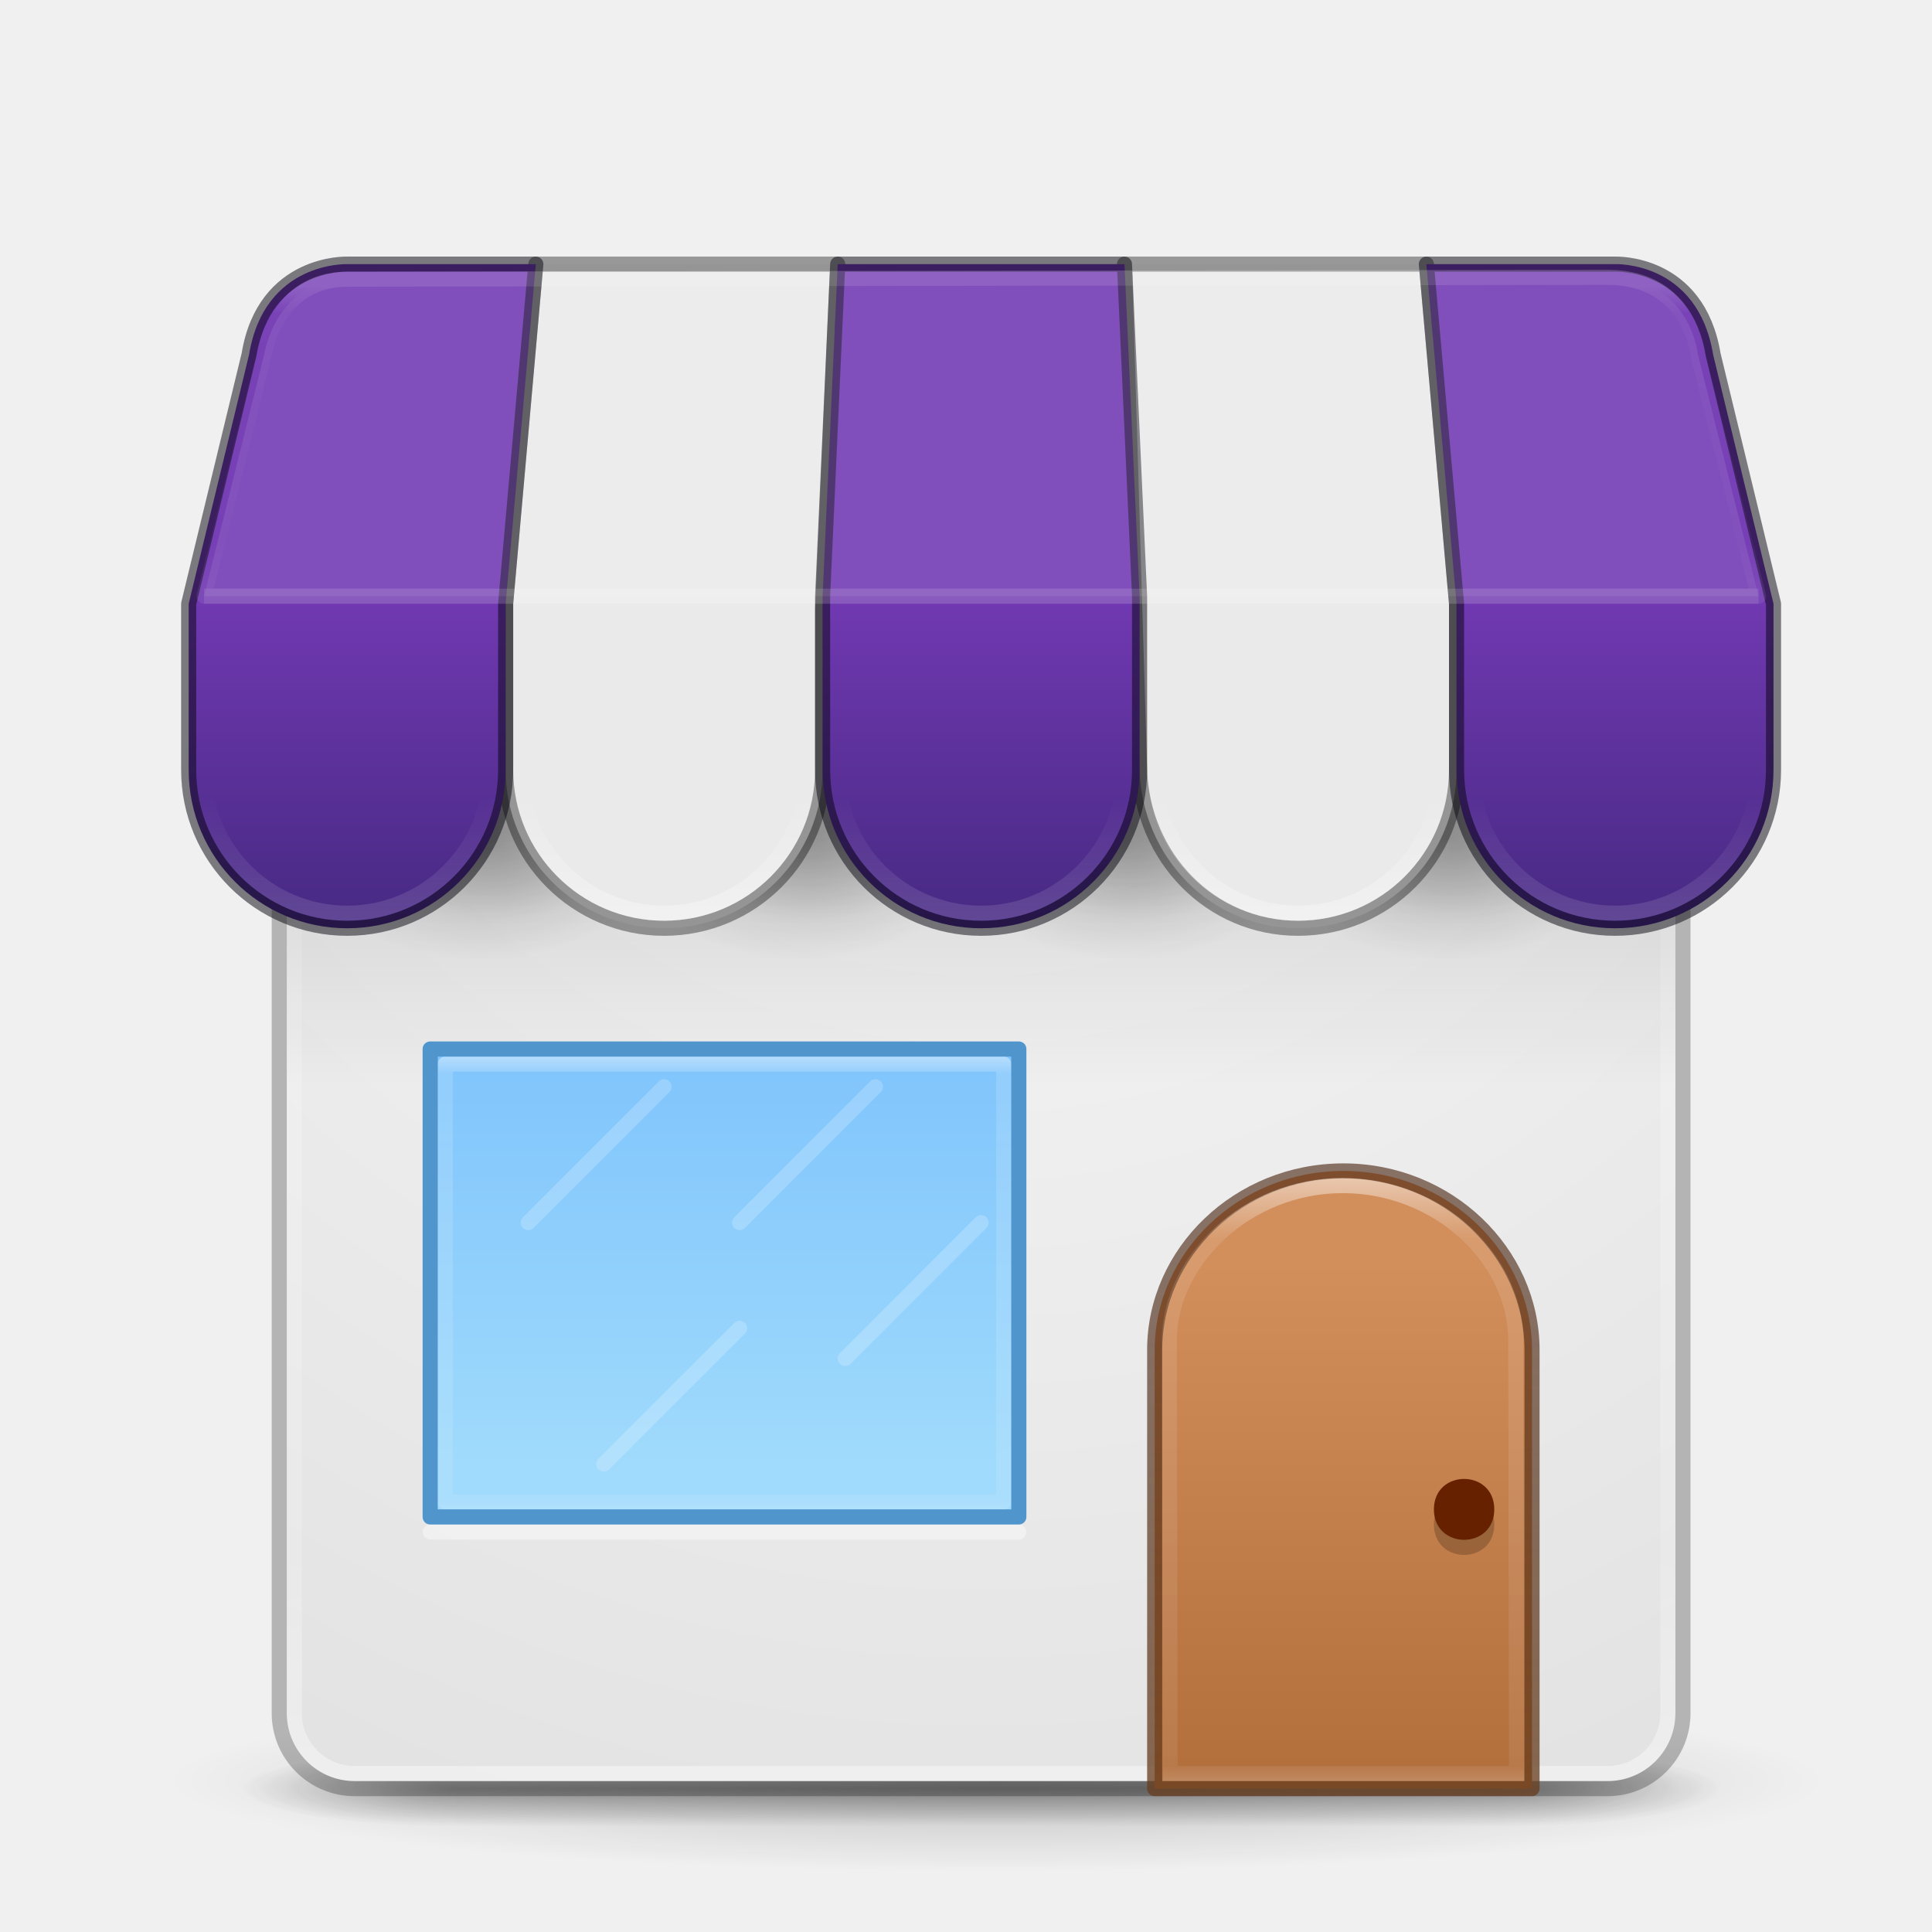
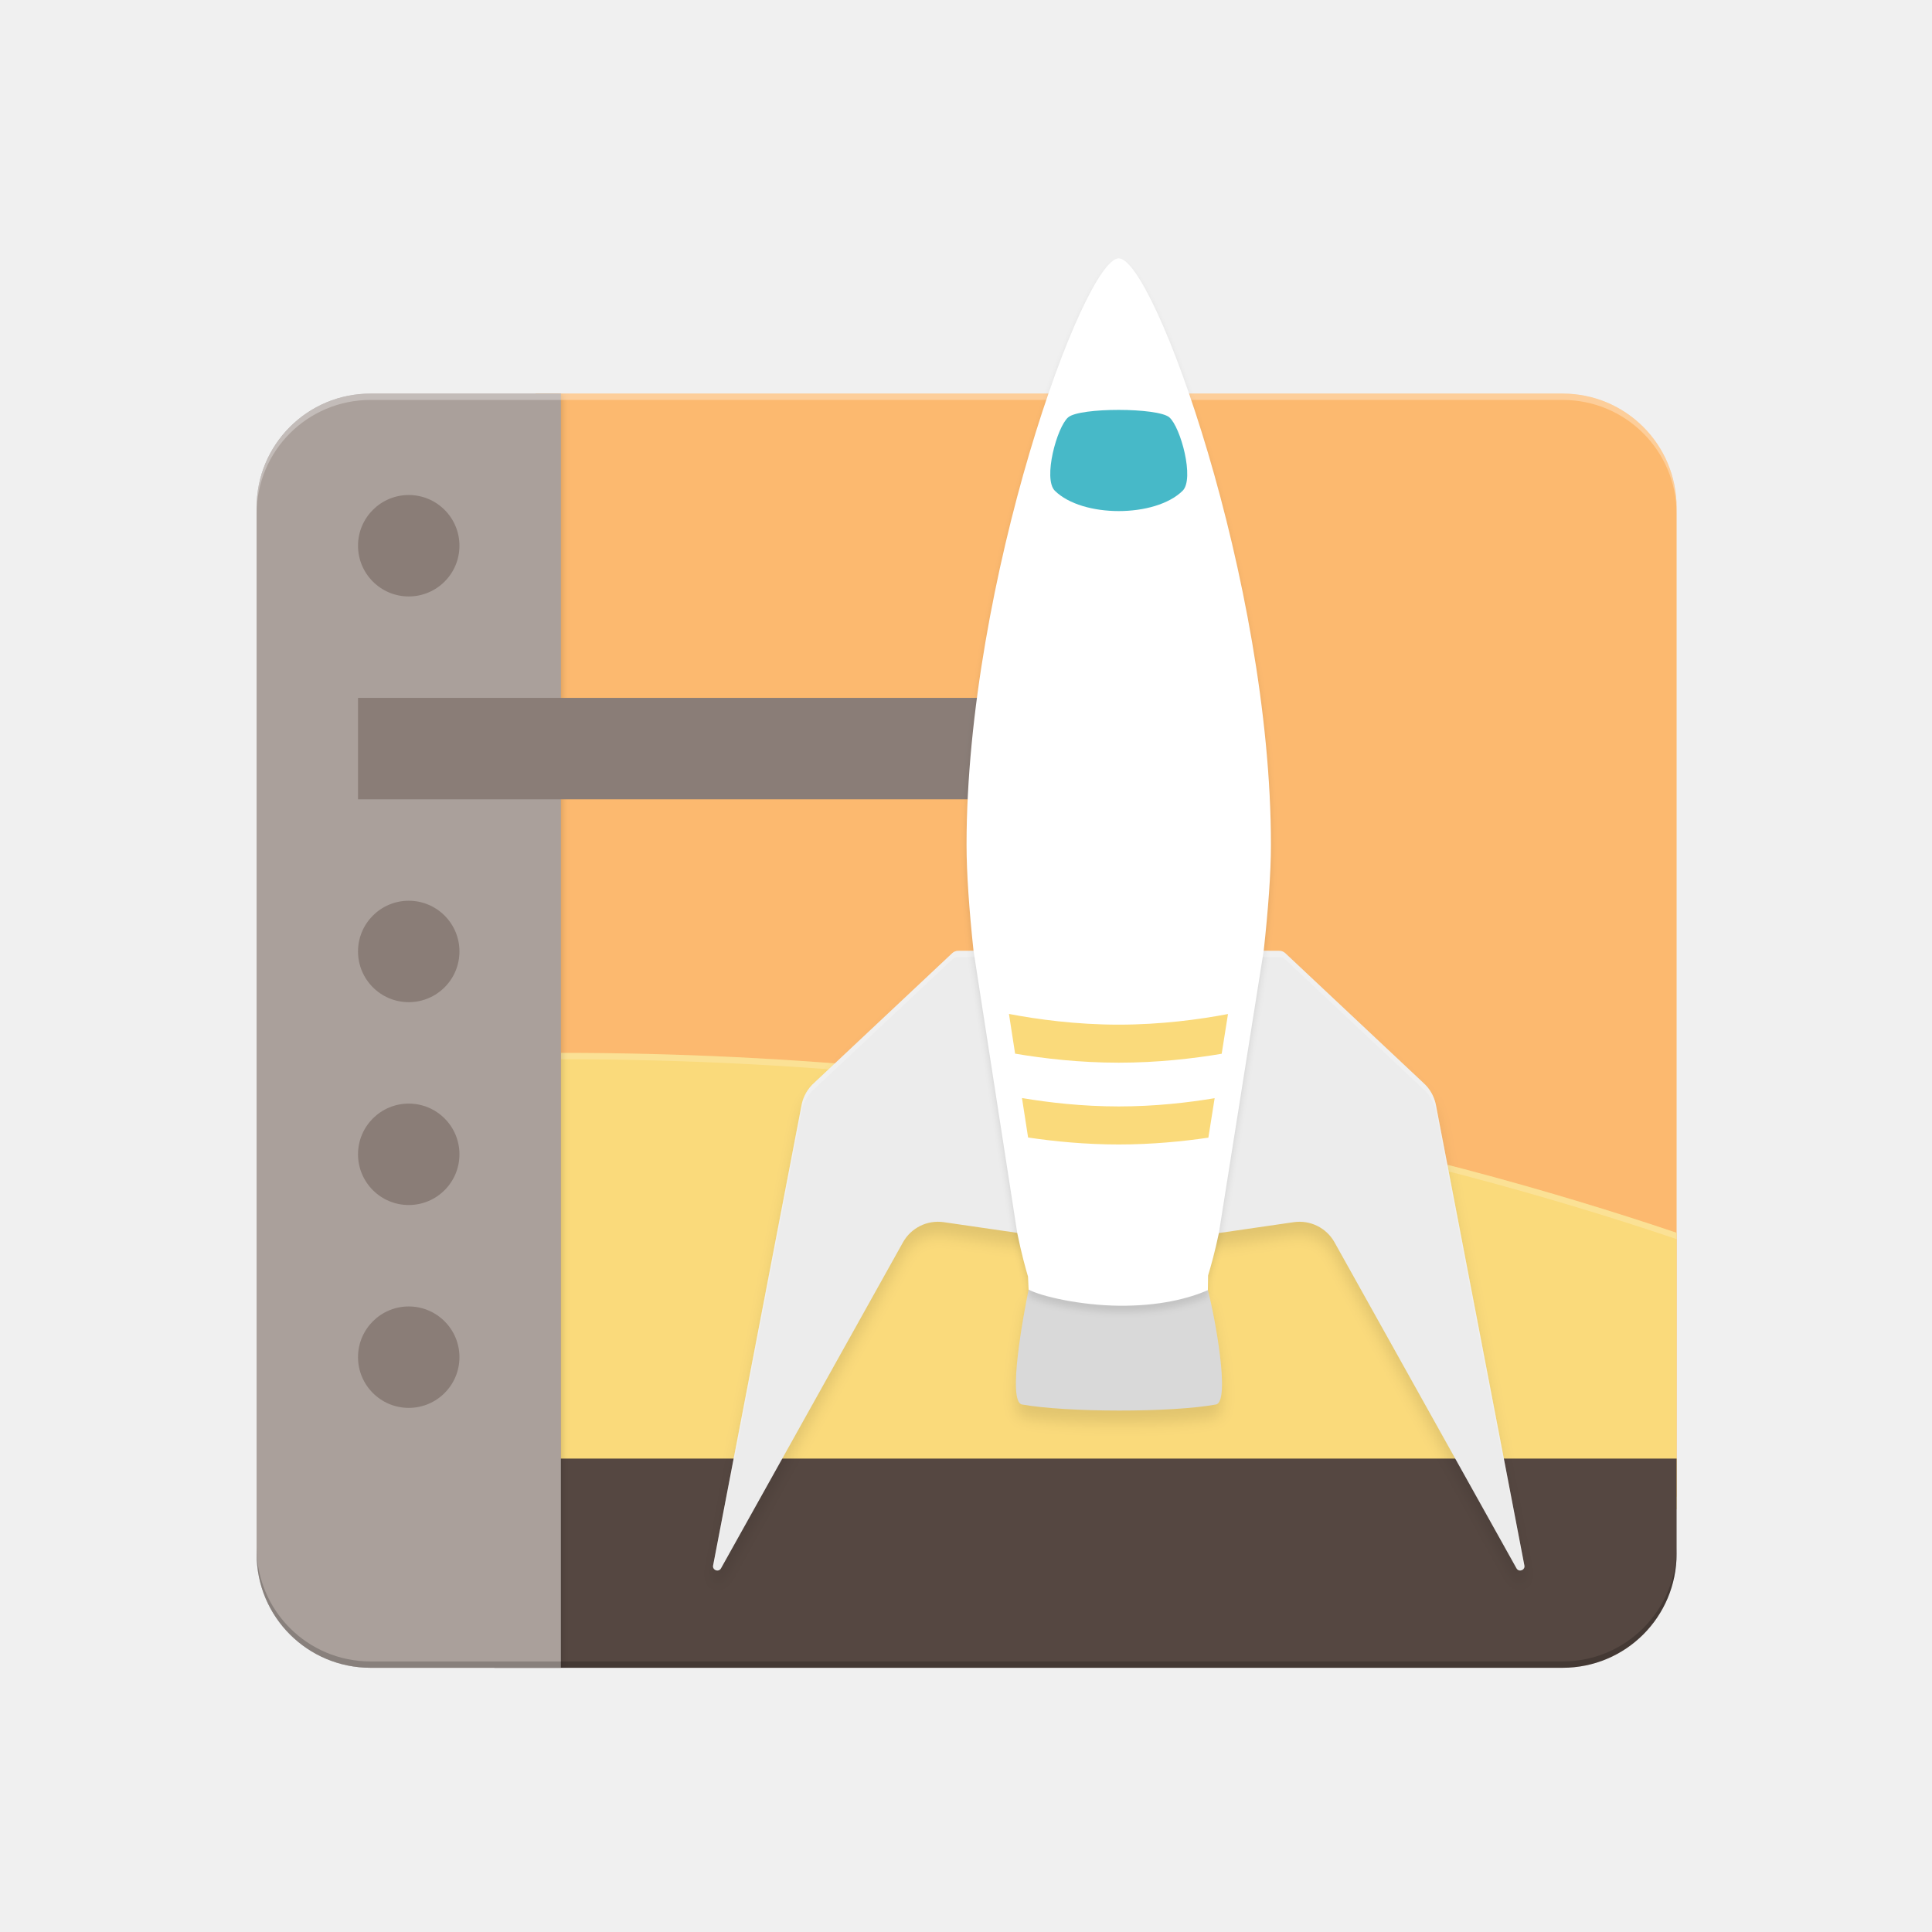
<svg xmlns="http://www.w3.org/2000/svg" xmlns:xlink="http://www.w3.org/1999/xlink" id="svg4434" height="128" width="128" version="1.1">
  <defs id="defs4436">
    <linearGradient id="linearGradient3924">
      <stop id="stop3926" stop-color="#fff" offset="0" />
      <stop id="stop3928" stop-color="#fff" stop-opacity=".235" offset=".091" />
      <stop id="stop3930" stop-color="#fff" stop-opacity=".157" offset="0.85" />
      <stop id="stop3932" stop-color="#fff" stop-opacity=".392" offset="1" />
    </linearGradient>
    <linearGradient id="linearGradient4097" y2="39.999" gradientUnits="userSpaceOnUse" x2="25.058" gradientTransform="matrix(0.87434,0,0,1,2.664,0)" y1="47.028" x1="25.058">
      <stop id="stop2895-0" stop-color="#181818" stop-opacity="0" offset="0" />
      <stop id="stop2897-2" stop-color="#181818" offset=".5" />
      <stop id="stop2899-6" stop-color="#181818" stop-opacity="0" offset="1" />
    </linearGradient>
    <linearGradient id="linearGradient3811">
      <stop id="stop3813" offset="0" />
      <stop id="stop3815" stop-opacity="0" offset="1" />
    </linearGradient>
    <linearGradient id="linearGradient8424">
      <stop id="stop8426" stop-color="#fff" offset="0" />
      <stop id="stop8428" stop-color="#fff" stop-opacity="0" offset="1" />
    </linearGradient>
    <linearGradient id="linearGradient8537-6" y2="34" gradientUnits="userSpaceOnUse" x2="23" gradientTransform="matrix(0,2.6364,-2.8462,0,144.77,40.182)" y1="34" x1="11">
      <stop id="stop3926-9-4-9-6-6" stop-color="#fff" offset="0" />
      <stop id="stop3928-9-8-6-5-4" stop-color="#fff" stop-opacity=".235" offset=".063" />
      <stop id="stop3930-3-5-1-7-9" stop-color="#fff" stop-opacity=".157" offset=".951" />
      <stop id="stop3932-8-0-4-8-5" stop-color="#fff" stop-opacity=".392" offset="1" />
    </linearGradient>
    <linearGradient id="linearGradient6572-9-1-0" y2="230.21" gradientUnits="userSpaceOnUse" x2="633.24" gradientTransform="matrix(10.617,0,0,9.1124,-6632.9,-1979.7)" y1="225.82" x1="633.24">
      <stop id="stop6094-4" stop-color="#fff" offset="0" />
      <stop id="stop6096-8" stop-color="#fff" stop-opacity=".235" offset=".1" />
      <stop id="stop6098-7" stop-color="#fff" stop-opacity=".157" offset="0.975" />
      <stop id="stop6100-1" stop-color="#fff" stop-opacity=".392" offset="1" />
    </linearGradient>
    <linearGradient id="linearGradient5610-3-8-7" y2="10" gradientUnits="userSpaceOnUse" x2="8" gradientTransform="matrix(8.3334,0,0,7.7738,22.333,5.779403)" y1="15" x1="8">
      <stop id="stop5606-8-2-2" stop-color="#ae6a37" offset="0" />
      <stop id="stop5608-5-0-7" stop-color="#d28e5b" offset="1" />
    </linearGradient>
    <linearGradient id="linearGradient5618-5-7-2" y2="15" gradientUnits="userSpaceOnUse" x2="9" gradientTransform="matrix(8.3334,0,0,7.7738,22.333,5.779403)" y1="10" x1="9">
      <stop id="stop5614-2-5-2" stop-color="#492714" stop-opacity=".625" offset="0" />
      <stop id="stop5616-0-2-6" stop-color="#6a3f1f" stop-opacity=".77" offset="1" />
    </linearGradient>
    <linearGradient id="linearGradient8827-1" y2="38" gradientUnits="userSpaceOnUse" x2="20" gradientTransform="matrix(2.6,0,0,2.3846,3.8,6.307703)" y1="27" x1="20">
      <stop style="stop-color:#64baff;stop-opacity:1" id="stop8823-0" stop-color="#6db0de" offset="0" />
      <stop style="stop-color:#8cd5ff;stop-opacity:1" id="stop8825-6" stop-color="#a4cae4" offset="1" />
    </linearGradient>
    <linearGradient id="linearGradient44483-1" y2="39" xlink:href="#linearGradient3924" gradientUnits="userSpaceOnUse" x2="71" y1="19" x1="71" gradientTransform="translate(0,3.0038318e-6)" />
    <linearGradient id="linearGradient44241-1" y2="18" xlink:href="#linearGradient8424" gradientUnits="userSpaceOnUse" x2="9" gradientTransform="matrix(3.1667,0,0,3.1667,59.083,-4.416697)" y1="21" x1="9" />
    <linearGradient id="linearGradient44245-7" y2="18" xlink:href="#linearGradient8424" gradientUnits="userSpaceOnUse" x2="9" gradientTransform="matrix(3.1667,0,0,3.1667,17.083,-4.416697)" y1="21" x1="9" />
    <linearGradient gradientUnits="userSpaceOnUse" y2="17.1" x2="44.823" y1="62.174" x1="44.823" id="linearGradient918" xlink:href="#linearGradient916" gradientTransform="translate(0,3.0038318e-6)" />
    <linearGradient id="linearGradient916">
      <stop id="stop912" offset="0" style="stop-color:#452981;stop-opacity:1;" />
      <stop style="stop-color:#7239b3;stop-opacity:1" offset="0.514" id="stop928" />
      <stop id="stop914" offset="1" style="stop-color:#7239b3;stop-opacity:1" />
    </linearGradient>
    <radialGradient id="radialGradient8807-7" xlink:href="#linearGradient3811" gradientUnits="userSpaceOnUse" cy="20" cx="12.5" gradientTransform="matrix(1,0,0,0.66667,16,6.6667)" r="4.5" />
    <radialGradient id="radialGradient8809-5" xlink:href="#linearGradient3811" gradientUnits="userSpaceOnUse" cy="20" cx="12.5" gradientTransform="matrix(0.83333,0,0,0.55556,18.333,8.3889)" r="4.5" />
    <radialGradient id="radialGradient8797-9" xlink:href="#linearGradient3811" gradientUnits="userSpaceOnUse" cy="20" cx="12.5" gradientTransform="matrix(1,0,0,0.66667,8,6.6667)" r="4.5" />
    <radialGradient id="radialGradient8799-7" xlink:href="#linearGradient3811" gradientUnits="userSpaceOnUse" cy="20" cx="12.5" gradientTransform="matrix(0.83333,0,0,0.55556,10.333,8.3889)" r="4.5" />
    <radialGradient id="radialGradient8817-7" xlink:href="#linearGradient3811" gradientUnits="userSpaceOnUse" cy="20" cx="12.5" gradientTransform="matrix(1,0,0,0.66667,24,6.6667)" r="4.5" />
    <radialGradient id="radialGradient8819-6" xlink:href="#linearGradient3811" gradientUnits="userSpaceOnUse" cy="20" cx="12.5" gradientTransform="matrix(0.83333,0,0,0.55556,26.333,8.3889)" r="4.5" />
    <radialGradient id="radialGradient8781-7" xlink:href="#linearGradient3811" gradientUnits="userSpaceOnUse" cy="20" cx="12.5" gradientTransform="matrix(1,0,0,0.66667,0,6.6667)" r="4.5" />
    <radialGradient id="radialGradient8785-3" xlink:href="#linearGradient3811" gradientUnits="userSpaceOnUse" cy="20" cx="12.5" gradientTransform="matrix(0.83333,0,0,0.55556,2.3333,8.3889)" r="4.5" />
    <linearGradient id="linearGradient38386-6" y2="33" xlink:href="#linearGradient3811" gradientUnits="userSpaceOnUse" x2="32" gradientTransform="matrix(1.6727,0,0,2,10.636,6.000003)" y1="18" x1="32" />
    <linearGradient id="linearGradient4136-5" y2="42.262" xlink:href="#linearGradient3924" gradientUnits="userSpaceOnUse" x2="24" gradientTransform="matrix(2.4595,0,0,2.5676,5.973,8.380204)" y1="5.591" x1="24" />
    <radialGradient id="radialGradient3044-6" gradientUnits="userSpaceOnUse" cy="4.342" cx="32" gradientTransform="matrix(1.7133e-8,4.1073,-3.9361,1.7878e-8,82.09,-109.71)" r="27.5">
      <stop id="stop4634-68-8-0-2-9-4-3" stop-color="#fafafa" offset="0" />
      <stop id="stop4636-8-21-7-1-4-8-9" stop-color="#e1e1e1" offset="1" />
    </radialGradient>
    <radialGradient id="radialGradient4093-4" gradientUnits="userSpaceOnUse" cy="43.5" cx="4.993" gradientTransform="matrix(2.0039,0,0,1.4,25.877,-17.4)" r="2.5">
      <stop id="stop2883-0-8" stop-color="#181818" offset="0" />
      <stop id="stop2885-5-1" stop-color="#181818" stop-opacity="0" offset="1" />
    </radialGradient>
    <radialGradient id="radialGradient4095-2" gradientUnits="userSpaceOnUse" cy="43.5" cx="4.993" gradientTransform="matrix(2.0038,0,0,1.4,-21.419,-104.4)" r="2.5">
      <stop id="stop2889-9-9" stop-color="#181818" offset="0" />
      <stop id="stop2891-4-3" stop-color="#181818" stop-opacity="0" offset="1" />
    </radialGradient>
    <radialGradient id="radialGradient4432-8" xlink:href="#linearGradient3811" gradientUnits="userSpaceOnUse" cy="93.468" cx="-4.029" gradientTransform="matrix(1.5564,0,0,0.16979,72.27,102.13)" r="35.338" />
    <linearGradient y2="18" x2="9" y1="21" x1="9" gradientTransform="matrix(3.1667,0,0,3.1667,-3.9167,-4.416697)" gradientUnits="userSpaceOnUse" id="linearGradient1945" xlink:href="#linearGradient8424" />
+     <clipPath clipPathUnits="userSpaceOnUse" id="clipPath1267">
+       <path id="path1269" d="m -276,-164 c 19.944,0 36,16.056 36,36 v 20 290 20 c 0,19.944 -16.056,36 -36,36 h -376 c -19.944,0 -36,-16.056 -36,-36 v -20 -290 -20 c 0,-19.944 16.056,-36 36,-36 z" style="fill:#4a148c;fill-opacity:1;stroke:none" />
+     </clipPath>
+     <filter style="color-interpolation-filters:sRGB" id="filter1767" x="-0.032" width="1.064" y="-0.007" height="1.015">
+       <feGaussianBlur stdDeviation="1.28" id="feGaussianBlur1769" />
+     </filter>
+     <filter style="color-interpolation-filters:sRGB" id="filter1646" x="-0.021" width="1.042" y="-0.028" height="1.055">
+       <feGaussianBlur stdDeviation="2.267" id="feGaussianBlur1648" />
+     </filter>
+     <filter style="color-interpolation-filters:sRGB" id="filter1763" x="-0.027" width="1.053" y="-0.008" height="1.015">
+       <feGaussianBlur stdDeviation="1.066" id="feGaussianBlur1765" />
+     </filter>
  </defs>
-   <path id="path3041" style="color:#000000;opacity:0.2;fill:url(#radialGradient4432-8)" d="m 121,118 c -0.006,3.313 -24.628,5.999 -55,5.999 -30.372,0 -54.994,-2.686 -55,-5.999 -0.006,-3.314 24.62,-6.001 55,-6.001 30.38,0 55.006,2.687 55,6.001 z" />
-   <g id="g2036" transform="matrix(2.7,0,0,0.55556,1.2,94.891)">
-     <g id="g3712" transform="matrix(1.0526,0,0,1.2857,-1.2632,-13.429)" style="opacity:0.4">
-       <rect id="rect2801" height="7" width="5" y="40" x="35.889" style="fill:url(#radialGradient4093-4)" />
-       <rect id="rect3696" transform="scale(-1)" height="7" width="5" y="-47" x="-11.407" style="fill:url(#radialGradient4095-2)" />
-       <rect id="rect3700" height="7" width="24.482" y="40" x="11.407" style="fill:url(#linearGradient4097)" />
-     </g>
+   <g id="g1114" transform="matrix(0.21,0,0,0.21,18.05,52.326)">
+     <path style="display:inline;fill:#fcb96f;fill-opacity:1;stroke:none;enable-background:new" d="M 83,-125 V 223 H 443 V -89 c 0,-19.944 -16.056,-36 -36,-36 z" id="rect4229" />
+     <path style="display:inline;fill:#fada7b;fill-opacity:1;stroke:none;enable-background:new" d="m 91,83 c 150.819,0 273.422,30.222 352,56.752 V 189 217 227 H 91 Z" id="path4755" />
+     <path style="display:inline;opacity:0.2;fill:#ffffff;fill-opacity:1;stroke:none;enable-background:new" d="m 91,83 c 150.819,0 273.422,30.222 352,56.752 v 2 C 364.422,115.222 241.819,85 91,85 Z" id="path4757" />
+     <path style="display:inline;fill:#554741;fill-opacity:1;stroke:none;enable-background:new" d="m 70,211 v 66 h 337 c 19.944,0 36,-16.056 36,-36 v -30 z" id="path1208" />
+     <path id="path2004" d="m -336,-164 h 96 v 416 h -96 z" clip-path="url(#clipPath1267)" style="display:inline;opacity:0.2;fill:#000000;fill-opacity:1;stroke:none;stroke-width:16;stroke-linecap:round;stroke-linejoin:miter;stroke-miterlimit:10;stroke-dasharray:none;stroke-dashoffset:0;stroke-opacity:1;filter:url(#filter1767);enable-background:new" transform="matrix(-1,0,0,1,-245,39)" />
+     <path style="display:inline;fill:#aaa09b;fill-opacity:1;stroke:none;enable-background:new" d="m 31,-125 c -19.944,0 -36,16.056 -36,36 v 278 28 24 c 0,19.944 16.056,36 36,36 h 60 v -60 -28 -314 z" id="path898" />
+     <rect y="-3" x="-267" height="32" width="240" id="rect1955" style="display:inline;fill:#8a7d77;fill-opacity:1;stroke:none;stroke-width:16;stroke-linecap:round;stroke-linejoin:miter;stroke-miterlimit:10;stroke-dasharray:none;stroke-dashoffset:0;stroke-opacity:1;enable-background:new" ry="16" transform="scale(-1)" rx="0" />
+     <path style="display:inline;opacity:0.3;fill:#ffffff;fill-opacity:1;stroke:none;enable-background:new" d="m 31,-125 c -19.944,0 -36,16.056 -36,36 v 2 c 0,-19.944 16.056,-36 36,-36 h 376 c 19.944,0 36,16.056 36,36 v -2 c 0,-19.944 -16.056,-36 -36,-36 z" id="path1254" />
+     <rect y="99" x="27" height="32" width="32" id="rect1959" style="display:inline;fill:#8a7d77;fill-opacity:1;stroke:none;stroke-width:16;stroke-linecap:round;stroke-linejoin:miter;stroke-miterlimit:10;stroke-dasharray:none;stroke-dashoffset:0;stroke-opacity:1;enable-background:new" ry="16" />
+     <rect style="display:inline;fill:#8a7d77;fill-opacity:1;stroke:none;stroke-width:16;stroke-linecap:round;stroke-linejoin:miter;stroke-miterlimit:10;stroke-dasharray:none;stroke-dashoffset:0;stroke-opacity:1;enable-background:new" id="rect1953" width="32" height="32" x="27" y="-93" ry="16" />
+     <rect style="display:inline;fill:#8a7d77;fill-opacity:1;stroke:none;stroke-width:16;stroke-linecap:round;stroke-linejoin:miter;stroke-miterlimit:10;stroke-dasharray:none;stroke-dashoffset:0;stroke-opacity:1;enable-background:new" id="rect1957" width="32" height="32" x="27" y="35" ry="16" />
+     <rect style="display:inline;fill:#8a7d77;fill-opacity:1;stroke:none;stroke-width:16;stroke-linecap:round;stroke-linejoin:miter;stroke-miterlimit:10;stroke-dasharray:none;stroke-dashoffset:0;stroke-opacity:1;enable-background:new" id="rect1974" width="32" height="32" x="27" y="163" ry="16" />
+     <path id="path1641" d="m 251,53 -29.82,1.781 -4.939,0.023 c -0.639,0.022 -1.251,0.266 -1.73,0.689 l -43.568,40.924 c -2.022,1.796 -3.414,4.194 -3.973,6.84 l -27.932,145.422 c -0.334,1.51 1.729,2.294 2.482,0.943 l 57.426,-102.885 c 2.56,-4.565 7.668,-7.081 12.848,-6.328 l 23.17,3.365 L 267,145 Z m 36,0 -16,92 27.594,-1.162 23.613,-3.428 c 5.179,-0.753 10.287,1.763 12.848,6.328 l 57.426,102.883 c 0.754,1.35 2.816,0.567 2.482,-0.943 L 367.031,103.256 c -0.559,-2.646 -1.951,-5.043 -3.973,-6.84 L 319.49,55.494 c -0.479,-0.423 -1.092,-0.667 -1.73,-0.689 l -5.021,-0.027 z m -48.441,108.676 c -1.603,7.886 -6.777,35.412 -2.094,36.252 14.049,2.52 47.161,2.594 61.211,0 4.659,-0.86 -0.434,-28.254 -2.562,-36.064 z" style="clip-rule:evenodd;display:inline;opacity:0.1;fill:#000000;fill-opacity:1;fill-rule:nonzero;stroke:none;stroke-width:0.363;stroke-miterlimit:10;filter:url(#filter1646);enable-background:new" />
+     <path style="clip-rule:evenodd;display:inline;fill:#ececec;fill-opacity:1;fill-rule:nonzero;stroke:none;stroke-width:0.363;stroke-miterlimit:10;enable-background:new" d="M 312.739,50.778 287,49 l -16,92 27.594,-1.161 23.614,-3.429 c 5.179,-0.753 10.287,1.764 12.847,6.328 l 57.425,102.884 c 0.754,1.35 2.817,0.567 2.484,-0.943 L 367.032,99.257 c -0.559,-2.646 -1.951,-5.044 -3.973,-6.84 L 319.49,51.494 c -0.479,-0.423 -1.091,-0.667 -1.729,-0.689 z m -91.559,0.004 -4.94,0.024 c -0.639,0.022 -1.25,0.266 -1.729,0.689 l -43.57,40.923 c -2.022,1.796 -3.414,4.194 -3.973,6.84 l -27.932,145.421 c -0.334,1.51 1.73,2.294 2.484,0.943 l 57.425,-102.884 c 2.56,-4.565 7.668,-7.081 12.848,-6.328 l 23.171,3.365 L 267,141 251,49 Z" id="path9" />
+     <path id="path872" style="clip-rule:evenodd;display:inline;fill:#d9d9d9;fill-opacity:1;fill-rule:nonzero;stroke:none;stroke-width:0.363;stroke-miterlimit:10;stroke-opacity:1;enable-background:new" d="m 238.558,157.675 c -1.603,7.886 -6.775,35.412 -2.092,36.252 14.049,2.52 47.161,2.594 61.211,0 4.659,-0.86 -0.434,-28.254 -2.563,-36.064" />
+     <path id="path1314" d="m 267,-165.66 c -11.066,0 -48.02,102.013 -48.02,184.994 0,9.066 0.849,20.737 2.199,33.447 l 13.784,88.993 c 1.285,6.331 2.643,11.247 3.41,13.821 l 0.184,4.08 c 3.889,2.121 16.277,4.965 28.442,5.093 12.726,0.133 21.937,-2.231 28.113,-4.905 l 0.077,-4.645 c 0.83,-2.722 2.158,-7.436 3.403,-13.379 l 14.145,-89.061 c 1.4,-12.801 2.281,-24.494 2.281,-33.444 0,-82.981 -36.953,-184.994 -48.019,-184.994 z" style="clip-rule:evenodd;display:inline;opacity:0.1;fill:#000000;fill-opacity:1;fill-rule:nonzero;stroke-width:0.363;stroke-miterlimit:10;filter:url(#filter1763);enable-background:new" />
+     <path style="clip-rule:evenodd;display:inline;opacity:0.2;fill:#ffffff;fill-opacity:1;fill-rule:nonzero;stroke-width:0.363;stroke-miterlimit:10;enable-background:new" d="m 251,49 -29.82,1.781 -4.939,0.023 c -0.639,0.022 -1.251,0.266 -1.73,0.689 l -43.568,40.924 c -2.022,1.796 -3.414,4.194 -3.973,6.84 l -27.932,145.422 c -0.09,0.407 0.002,0.752 0.188,1.025 l 27.744,-144.447 c 0.559,-2.646 1.951,-5.043 3.973,-6.84 L 214.51,53.494 c 0.479,-0.423 1.092,-0.667 1.73,-0.689 l 4.939,-0.023 L 251,51 266.65,140.986 267,141 Z m 36,0 -16,92 0.35,-0.016 L 287,51 l 25.738,1.777 5.021,0.027 c 0.639,0.022 1.251,0.266 1.73,0.689 l 43.568,40.922 c 2.021,1.796 3.414,4.194 3.973,6.84 l 27.744,144.449 c 0.186,-0.274 0.277,-0.62 0.188,-1.027 L 367.031,99.256 c -0.559,-2.646 -1.951,-5.043 -3.973,-6.84 L 319.49,51.494 c -0.479,-0.423 -1.092,-0.667 -1.73,-0.689 l -5.021,-0.027 z" id="path1337" />
+     <path style="clip-rule:evenodd;display:inline;fill:#ffffff;fill-opacity:1;fill-rule:nonzero;stroke:none;stroke-width:0.363;stroke-miterlimit:10;enable-background:new" d="m 267,-167.66 c -11.066,0 -48.02,102.013 -48.02,184.994 0,9.066 0.849,20.737 2.199,33.447 l 13.784,88.993 c 1.285,6.331 2.643,11.247 3.41,13.821 l 0.184,4.08 c 3.889,2.121 16.277,4.965 28.442,5.093 12.726,0.133 21.937,-2.231 28.113,-4.905 l 0.077,-4.645 c 0.83,-2.722 2.158,-7.436 3.403,-13.379 l 14.145,-89.061 c 1.4,-12.801 2.281,-24.494 2.281,-33.444 0,-82.981 -36.953,-184.994 -48.019,-184.994 z" id="path876" />
+     <path d="m 287.149,-94.338 c -8.661,8.54 -31.637,8.54 -40.298,0 -3.81,-3.756 0.63,-20.126 4.206,-23.178 3.696,-3.154 28.28,-3.078 31.887,0 3.576,3.051 8.016,19.421 4.206,23.178" style="clip-rule:evenodd;display:inline;fill:#47b9c8;fill-opacity:1;fill-rule:nonzero;stroke-width:0.363;stroke-miterlimit:10;enable-background:new" id="path868" />
+     <path id="path20" d="m 232.361,70.713 1.941,12.533 c 9.021,1.528 20.349,2.848 32.697,2.848 12.249,0 23.491,-1.3 32.477,-2.812 l 1.99,-12.537 c -8.93,1.692 -21.072,3.35 -34.467,3.35 -13.477,0 -25.694,-1.678 -34.639,-3.381 z m 4.111,26.535 1.928,12.451 c 8.262,1.232 18.056,2.197 28.6,2.197 10.407,0 20.08,-0.942 28.273,-2.15 l 1.979,-12.453 C 288.871,98.693 278.397,99.896 267,99.896 c -11.52,0 -22.102,-1.229 -30.527,-2.648 z" style="color:#000000;font-style:normal;font-variant:normal;font-weight:normal;font-stretch:normal;font-size:medium;line-height:normal;font-family:sans-serif;font-variant-ligatures:normal;font-variant-position:normal;font-variant-caps:normal;font-variant-numeric:normal;font-variant-alternates:normal;font-feature-settings:normal;text-indent:0;text-align:start;text-decoration:none;text-decoration-line:none;text-decoration-style:solid;text-decoration-color:#000000;letter-spacing:normal;word-spacing:normal;text-transform:none;writing-mode:lr-tb;direction:ltr;text-orientation:mixed;dominant-baseline:auto;baseline-shift:baseline;text-anchor:start;white-space:normal;shape-padding:0;clip-rule:evenodd;display:inline;overflow:visible;visibility:visible;isolation:auto;mix-blend-mode:normal;color-interpolation:sRGB;color-interpolation-filters:linearRGB;solid-color:#000000;solid-opacity:1;vector-effect:none;fill:#fada7b;fill-opacity:1;fill-rule:evenodd;stroke:none;stroke-width:12;stroke-linecap:butt;stroke-linejoin:miter;stroke-miterlimit:10;stroke-dasharray:none;stroke-dashoffset:0;stroke-opacity:1;color-rendering:auto;image-rendering:auto;shape-rendering:auto;text-rendering:auto;enable-background:accumulate" />
+     <path id="path1271" d="M 31,277 C 11.056,277 -5,260.944 -5,241 v -2 c 0,19.944 16.056,36 36,36 h 376 c 19.944,0 36,-16.056 36,-36 v 2 c 0,19.944 -16.056,36 -36,36 z" style="display:inline;opacity:0.2;fill:#000000;fill-opacity:1;stroke:none;enable-background:new" />
  </g>
-   <path id="rect5505-21-3" style="color:#000000;fill:url(#radialGradient3044-6)" d="m 23.5,22 c -2.493,0 -4.5,2.007 -4.5,4.5 V 113.5 c 0,2.493 2.007,4.5 4.5,4.5 h 83 c 2.493,0 4.5,-2.007 4.5,-4.5 V 26.5 c 0,-2.493 -2.007,-4.5 -4.5,-4.5 z m 5,47.5 h 39 V 100.5 h -39 z" />
-   <rect id="rect6741-7" rx="4" ry="4" height="95" width="91" y="22.502" x="19.5" style="fill:none;stroke:url(#linearGradient4136-5);stroke-linecap:round;stroke-linejoin:round" />
-   <rect id="rect5505-21-3-1" style="color:#000000;opacity:0.25;fill:none;stroke:#000000" rx="5" ry="5" height="97" width="93" y="21.502" x="18.5" />
-   <rect id="rect38378" rx="0" ry="0" height="32" width="92" y="40" x="19" style="opacity:0.2;fill:url(#linearGradient38386-6)" />
-   <g id="g11938" transform="matrix(2.6667,0,0,2.6781,-1.4959,2.010603)" style="fill-rule:evenodd;stroke-width:0.374">
-     <ellipse id="ellipse8803" style="color:#000000;opacity:0.2;isolation:auto;mix-blend-mode:normal;solid-color:#000000;fill:url(#radialGradient8807-7);color-rendering:auto;image-rendering:auto;shape-rendering:auto" rx="4.5" ry="3" cy="20" cx="28.5" />
-     <ellipse id="ellipse8805" style="color:#000000;opacity:0.2;isolation:auto;mix-blend-mode:normal;solid-color:#000000;fill:url(#radialGradient8809-5);color-rendering:auto;image-rendering:auto;shape-rendering:auto" rx="3.75" ry="2.5" cy="19.5" cx="28.75" />
-     <ellipse id="ellipse8793" style="color:#000000;opacity:0.2;isolation:auto;mix-blend-mode:normal;solid-color:#000000;fill:url(#radialGradient8797-9);color-rendering:auto;image-rendering:auto;shape-rendering:auto" rx="4.5" ry="3" cy="20" cx="20.5" />
-     <ellipse id="ellipse8795" style="color:#000000;opacity:0.2;isolation:auto;mix-blend-mode:normal;solid-color:#000000;fill:url(#radialGradient8799-7);color-rendering:auto;image-rendering:auto;shape-rendering:auto" rx="3.75" ry="2.5" cy="19.5" cx="20.75" />
-     <ellipse id="ellipse8813" style="color:#000000;opacity:0.2;isolation:auto;mix-blend-mode:normal;solid-color:#000000;fill:url(#radialGradient8817-7);color-rendering:auto;image-rendering:auto;shape-rendering:auto" rx="4.5" ry="3" cy="20" cx="36.5" />
-     <ellipse id="ellipse8815" style="color:#000000;opacity:0.2;isolation:auto;mix-blend-mode:normal;solid-color:#000000;fill:url(#radialGradient8819-6);color-rendering:auto;image-rendering:auto;shape-rendering:auto" rx="3.75" ry="2.5" cy="19.5" cx="36.75" />
-     <ellipse id="path8763" style="color:#000000;opacity:0.2;isolation:auto;mix-blend-mode:normal;solid-color:#000000;fill:url(#radialGradient8781-7);color-rendering:auto;image-rendering:auto;shape-rendering:auto" rx="4.5" ry="3" cy="20" cx="12.5" />
-     <ellipse id="ellipse8783" style="color:#000000;opacity:0.2;isolation:auto;mix-blend-mode:normal;solid-color:#000000;fill:url(#radialGradient8785-3);color-rendering:auto;image-rendering:auto;shape-rendering:auto" rx="3.75" ry="2.5" cy="19.5" cx="12.75" />
-   </g>
-   <path id="path44114" d="m 74.5,17.5 1,33.5 c 0.173,5.796 4.701,10.5 10.5,10.5 5.799,0 10.5,-4.701 10.5,-10.5 v -11 l -2,-22.5 z" style="fill:#eaeaea;stroke:#000000;stroke-linecap:round;stroke-linejoin:round;stroke-dashoffset:20;stroke-opacity:0.365" />
-   <path id="path44118" d="m 35.5,17.5 -2,22.5 v 11 c 0,5.799 4.701,10.5 10.5,10.5 5.799,0 10.5,-4.701 10.5,-10.5 v -10.625 l 1,-22.875 z" style="fill:#eaeaea;stroke:#000000;stroke-linecap:round;stroke-linejoin:round;stroke-dashoffset:20;stroke-opacity:0.365" />
-   <path id="path44122" style="color:#000000;clip-rule:nonzero;display:inline;overflow:visible;visibility:visible;opacity:1;isolation:auto;mix-blend-mode:normal;color-interpolation:sRGB;color-interpolation-filters:linearRGB;solid-color:#000000;solid-opacity:1;fill:url(#linearGradient918);fill-opacity:1;fill-rule:nonzero;stroke:#05020d;stroke-width:1;stroke-linecap:round;stroke-linejoin:round;stroke-miterlimit:4;stroke-dasharray:none;stroke-dashoffset:20;stroke-opacity:0.498;color-rendering:auto;image-rendering:auto;shape-rendering:auto;text-rendering:auto;enable-background:accumulate" d="m 113.5,23.5 4,16.5 v 11 c 0,5.799 -4.701,10.5 -10.5,10.5 -5.799,0 -10.5,-4.701 -10.5,-10.5 v -11 l -2,-22.5 H 107 c 0,0 5.471,-0.24 6.5,6 z m -97,0 -4,16.5 v 11 c 0,5.799 4.701,10.5 10.5,10.5 5.799,0 10.5,-4.701 10.5,-10.5 v -11 l 2,-22.5 H 23 c 0,0 -5.482,-0.207 -6.5,6 z m 39,-6 -1,22 v 11.5 c 0,5.799 4.701,10.5 10.5,10.5 5.799,0 10.5,-4.701 10.5,-10.5 v -11.5 l -1,-22 z" />
-   <circle id="path8406" style="color:#000000;opacity:0.4;isolation:auto;mix-blend-mode:normal;solid-color:#000000;fill:none;stroke:url(#linearGradient1945);stroke-linecap:round;stroke-linejoin:round;stroke-opacity:0.392;color-rendering:auto;image-rendering:auto;shape-rendering:auto" cy="51" cx="23" r="9.5" />
-   <circle id="use44199" style="color:#000000;isolation:auto;mix-blend-mode:normal;solid-color:#000000;fill:none;stroke:url(#linearGradient44245-7);stroke-linecap:round;stroke-linejoin:round;stroke-opacity:0.392;color-rendering:auto;image-rendering:auto;shape-rendering:auto" cy="51" cx="44" r="9.5" />
-   <use id="use44201" xlink:href="#path8406" transform="translate(42)" height="100%" width="100%" y="0" x="0" />
-   <circle id="use44203" style="color:#000000;isolation:auto;mix-blend-mode:normal;solid-color:#000000;fill:none;stroke:url(#linearGradient44241-1);stroke-linecap:round;stroke-linejoin:round;stroke-opacity:0.392;color-rendering:auto;image-rendering:auto;shape-rendering:auto" cy="51" cx="86" r="9.5" />
-   <use id="use44205" xlink:href="#path8406" transform="translate(84)" height="100%" width="100%" y="0" x="0" />
-   <path id="path33635" d="m 17.5,23.5 -3.982,16 h 102.99 l -4.013,-16 c 0,0 -0.5,-5.062 -5.875,-5.125 l -83.62,0.125 c -4.75,0 -5.5,5 -5.5,5 z" style="opacity:0.2;fill:#ffffff;fill-opacity:0.542;fill-rule:evenodd;stroke:url(#linearGradient44483-1);stroke-width:1px;stroke-linejoin:round" />
-   <path id="rect8516" style="color:#000000;opacity:0.8;isolation:auto;mix-blend-mode:normal;solid-color:#000000;fill:url(#linearGradient8827-1);fill-rule:evenodd;color-rendering:auto;image-rendering:auto;shape-rendering:auto" d="m 28.5,69.5 h 39 V 100.5 h -39 z" />
-   <path id="path8523" d="m 35,81 9,-9" style="opacity:0.2;fill:none;stroke:#ffffff;stroke-width:1px;stroke-linecap:round" />
-   <path id="path8525" d="m 40,97 9,-9" style="opacity:0.2;fill:none;stroke:#ffffff;stroke-width:1px;stroke-linecap:round" />
-   <path id="path8527" d="m 49,81 9,-9" style="opacity:0.2;fill:none;stroke:#ffffff;stroke-width:1px;stroke-linecap:round" />
-   <path id="rect5583-1" style="color:#000000;fill:url(#linearGradient5610-3-8-7);stroke:url(#linearGradient5618-5-7-2);stroke-linejoin:round" d="m 89,77.577 c -6.925,0 -12.5,5.401 -12.5,11.861 V 118.5 h 25 V 89.438 c 0,-6.46 -5.575,-11.861 -12.5,-11.861 z" />
-   <path id="rect5583-1-7" style="color:#000000;opacity:0.5;fill:none;stroke:url(#linearGradient6572-9-1-0)" d="m 88.948,78.549 c -6.357,0 -11.483,4.994 -11.474,10.259 L 77.525,117.5 h 22.948 l -0.051,-28.692 c -0.01,-5.408 -5.117,-10.259 -11.474,-10.259 z" />
-   <path id="path44423" style="color:#000000;opacity:0.2" d="m 99,101 c 0,2.69 -4,2.69 -4,0 0,-2.69 4,-2.69 4,0 z" />
-   <path id="path5620-8" style="color:#000000;fill:#662200" d="m 99,100 c 0,2.69 -4,2.69 -4,0 0,-2.69 4,-2.69 4,0 z" />
-   <path id="rect8529" style="color:#000000;isolation:auto;mix-blend-mode:normal;solid-color:#000000;fill:none;stroke:url(#linearGradient8537-6);stroke-linecap:round;stroke-linejoin:round;stroke-opacity:0.625;color-rendering:auto;image-rendering:auto;shape-rendering:auto" d="m 66.5,70.5 v 29 h -37 v -29 z" />
-   <path id="path8539" d="M 28.507,101.5 H 67.493" style="opacity:0.4;fill:none;stroke:#ffffff;stroke-width:1px;stroke-linecap:round" />
-   <path id="path8592" d="m 56,90 9,-9" style="opacity:0.2;fill:none;stroke:#ffffff;stroke-width:1px;stroke-linecap:round" />
-   <path id="path11916" style="color:#000000;isolation:auto;mix-blend-mode:normal;solid-color:#000000;fill:none;stroke:#64baff;stroke-linecap:round;stroke-linejoin:round;color-rendering:auto;image-rendering:auto;shape-rendering:auto" d="m 28.5,69.5 h 39 V 100.5 h -39 z" />
-   <path id="path44485" d="m 13.518,39.5 h 102.99" style="opacity:0.1;fill:none;stroke:#ffffff;stroke-width:1px" />
-   <path d="m 28.5,69.5 h 39 V 100.5 h -39 z" style="color:#000000;opacity:0.2;isolation:auto;mix-blend-mode:normal;solid-color:#000000;fill:none;stroke:#000000;stroke-linecap:round;stroke-linejoin:round;stroke-opacity:1;color-rendering:auto;image-rendering:auto;shape-rendering:auto" id="path3432" />
</svg>
